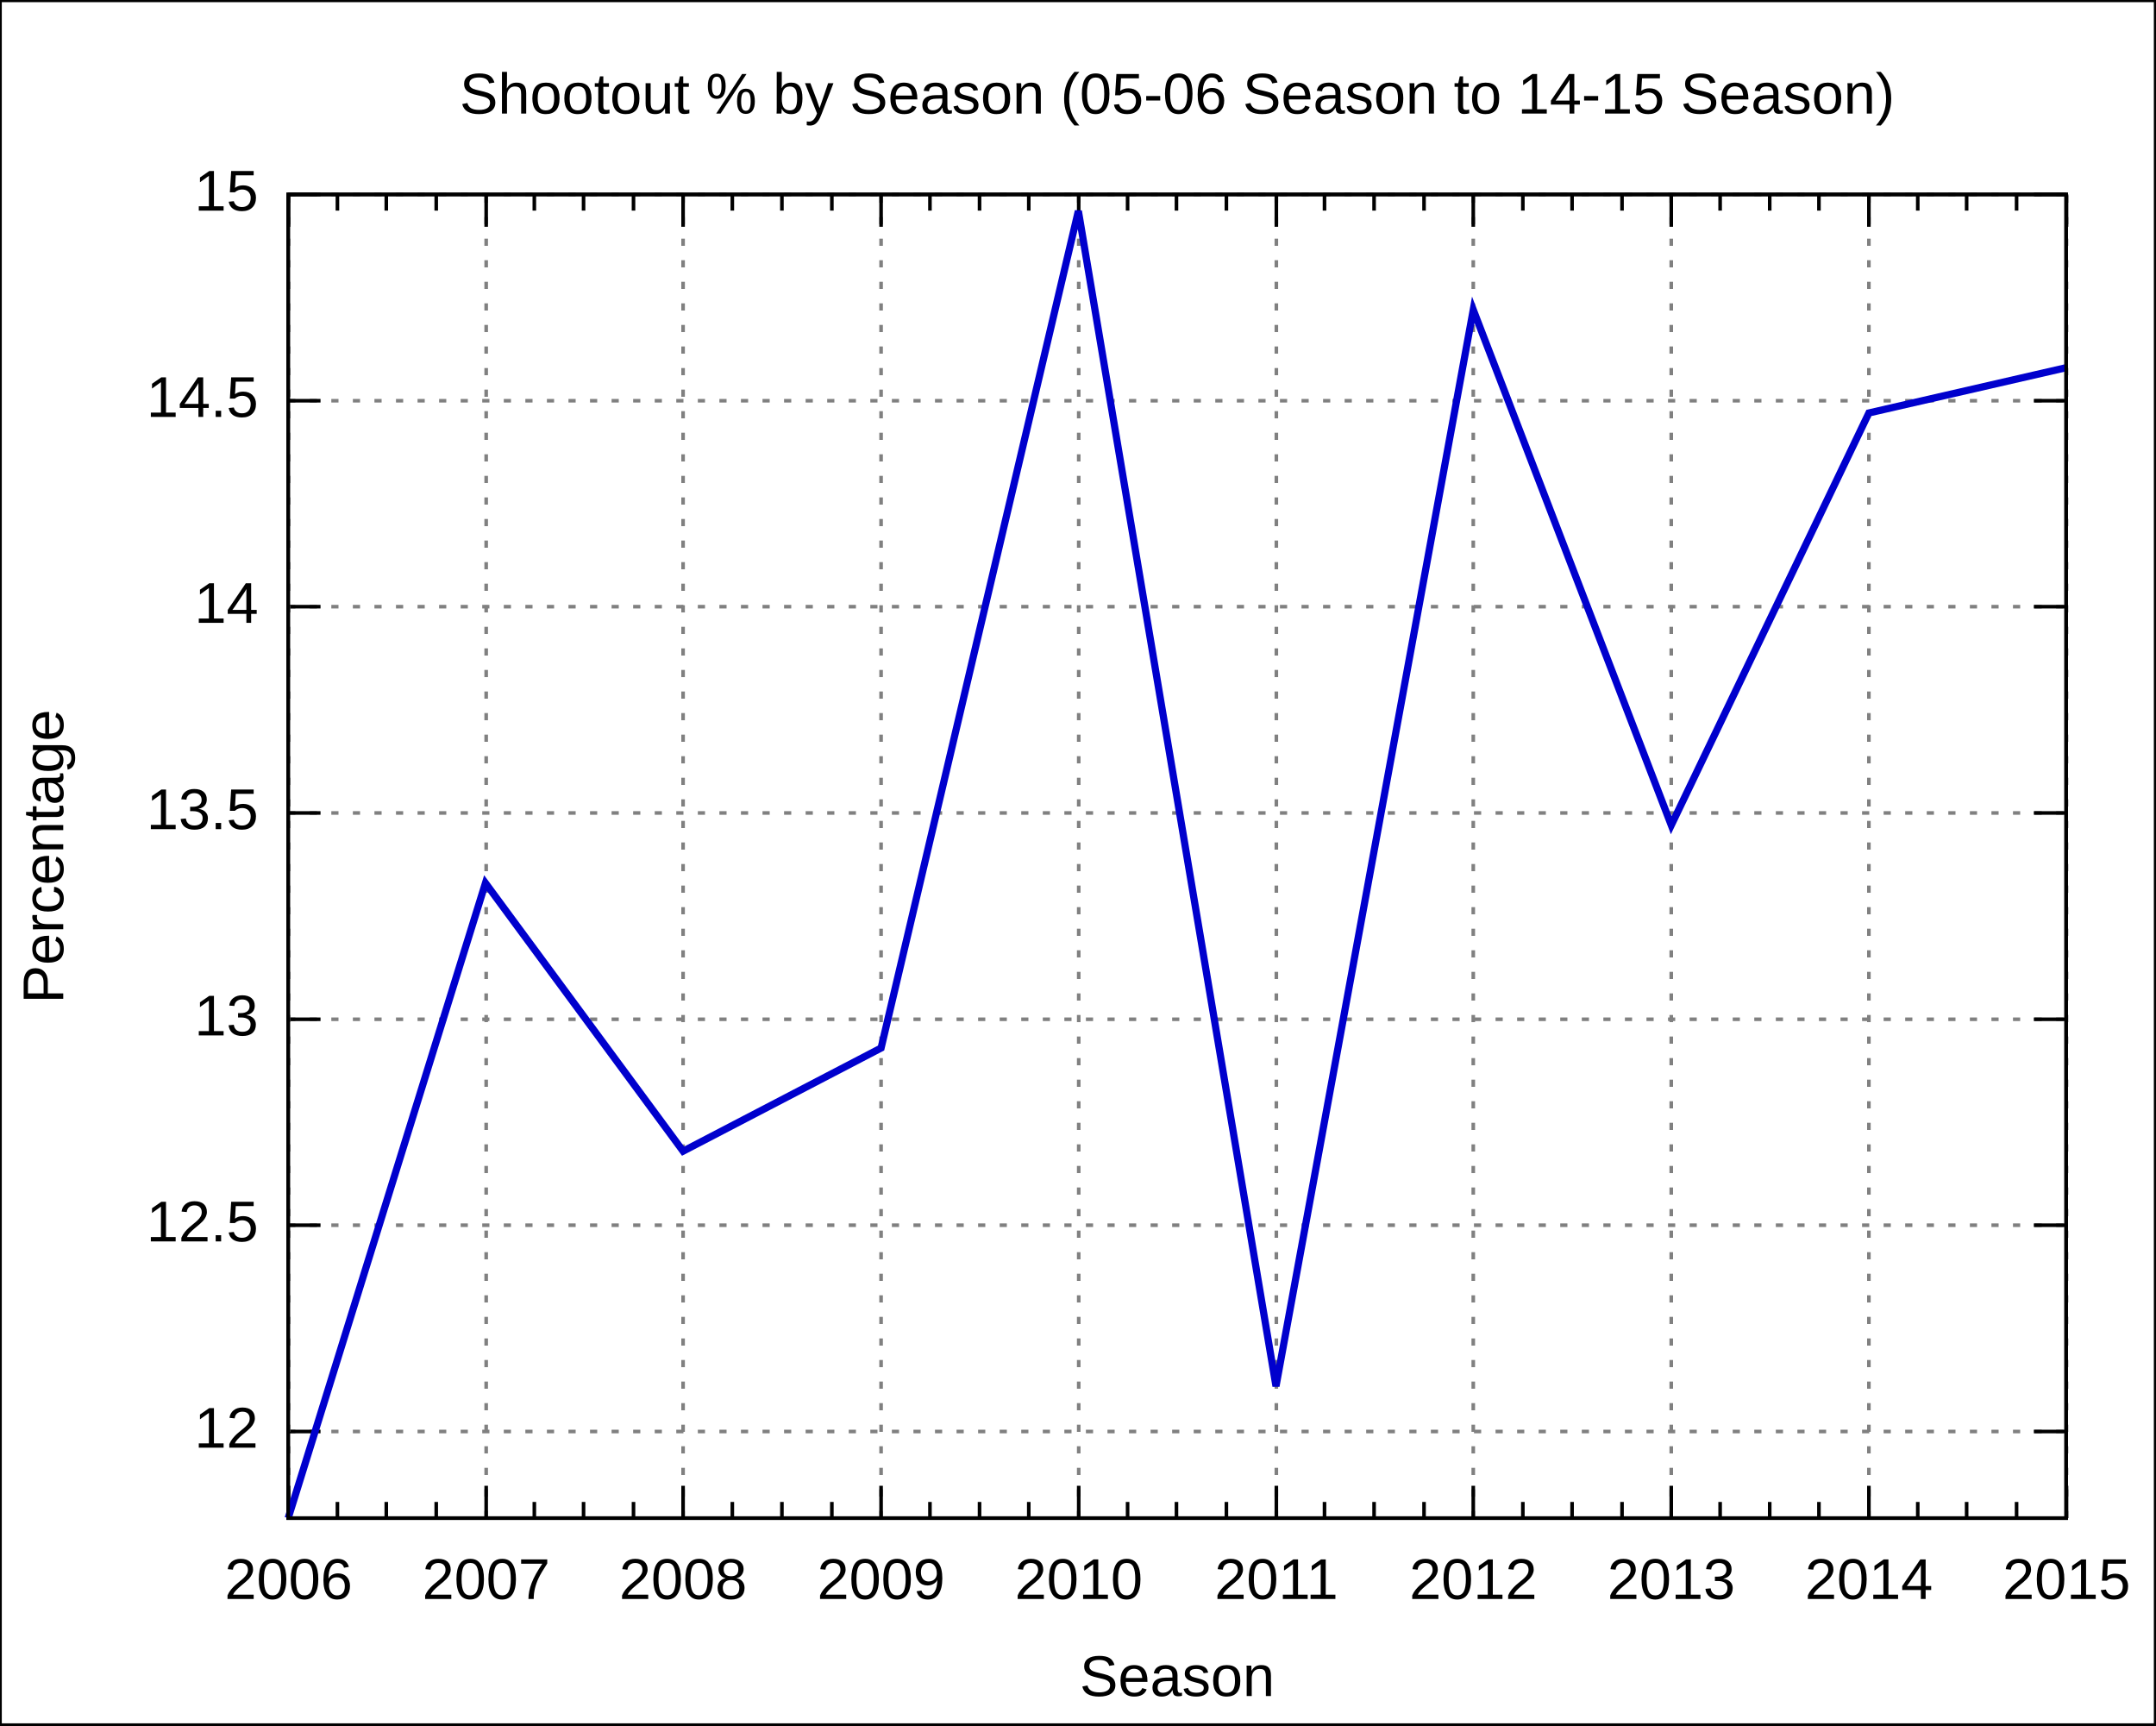
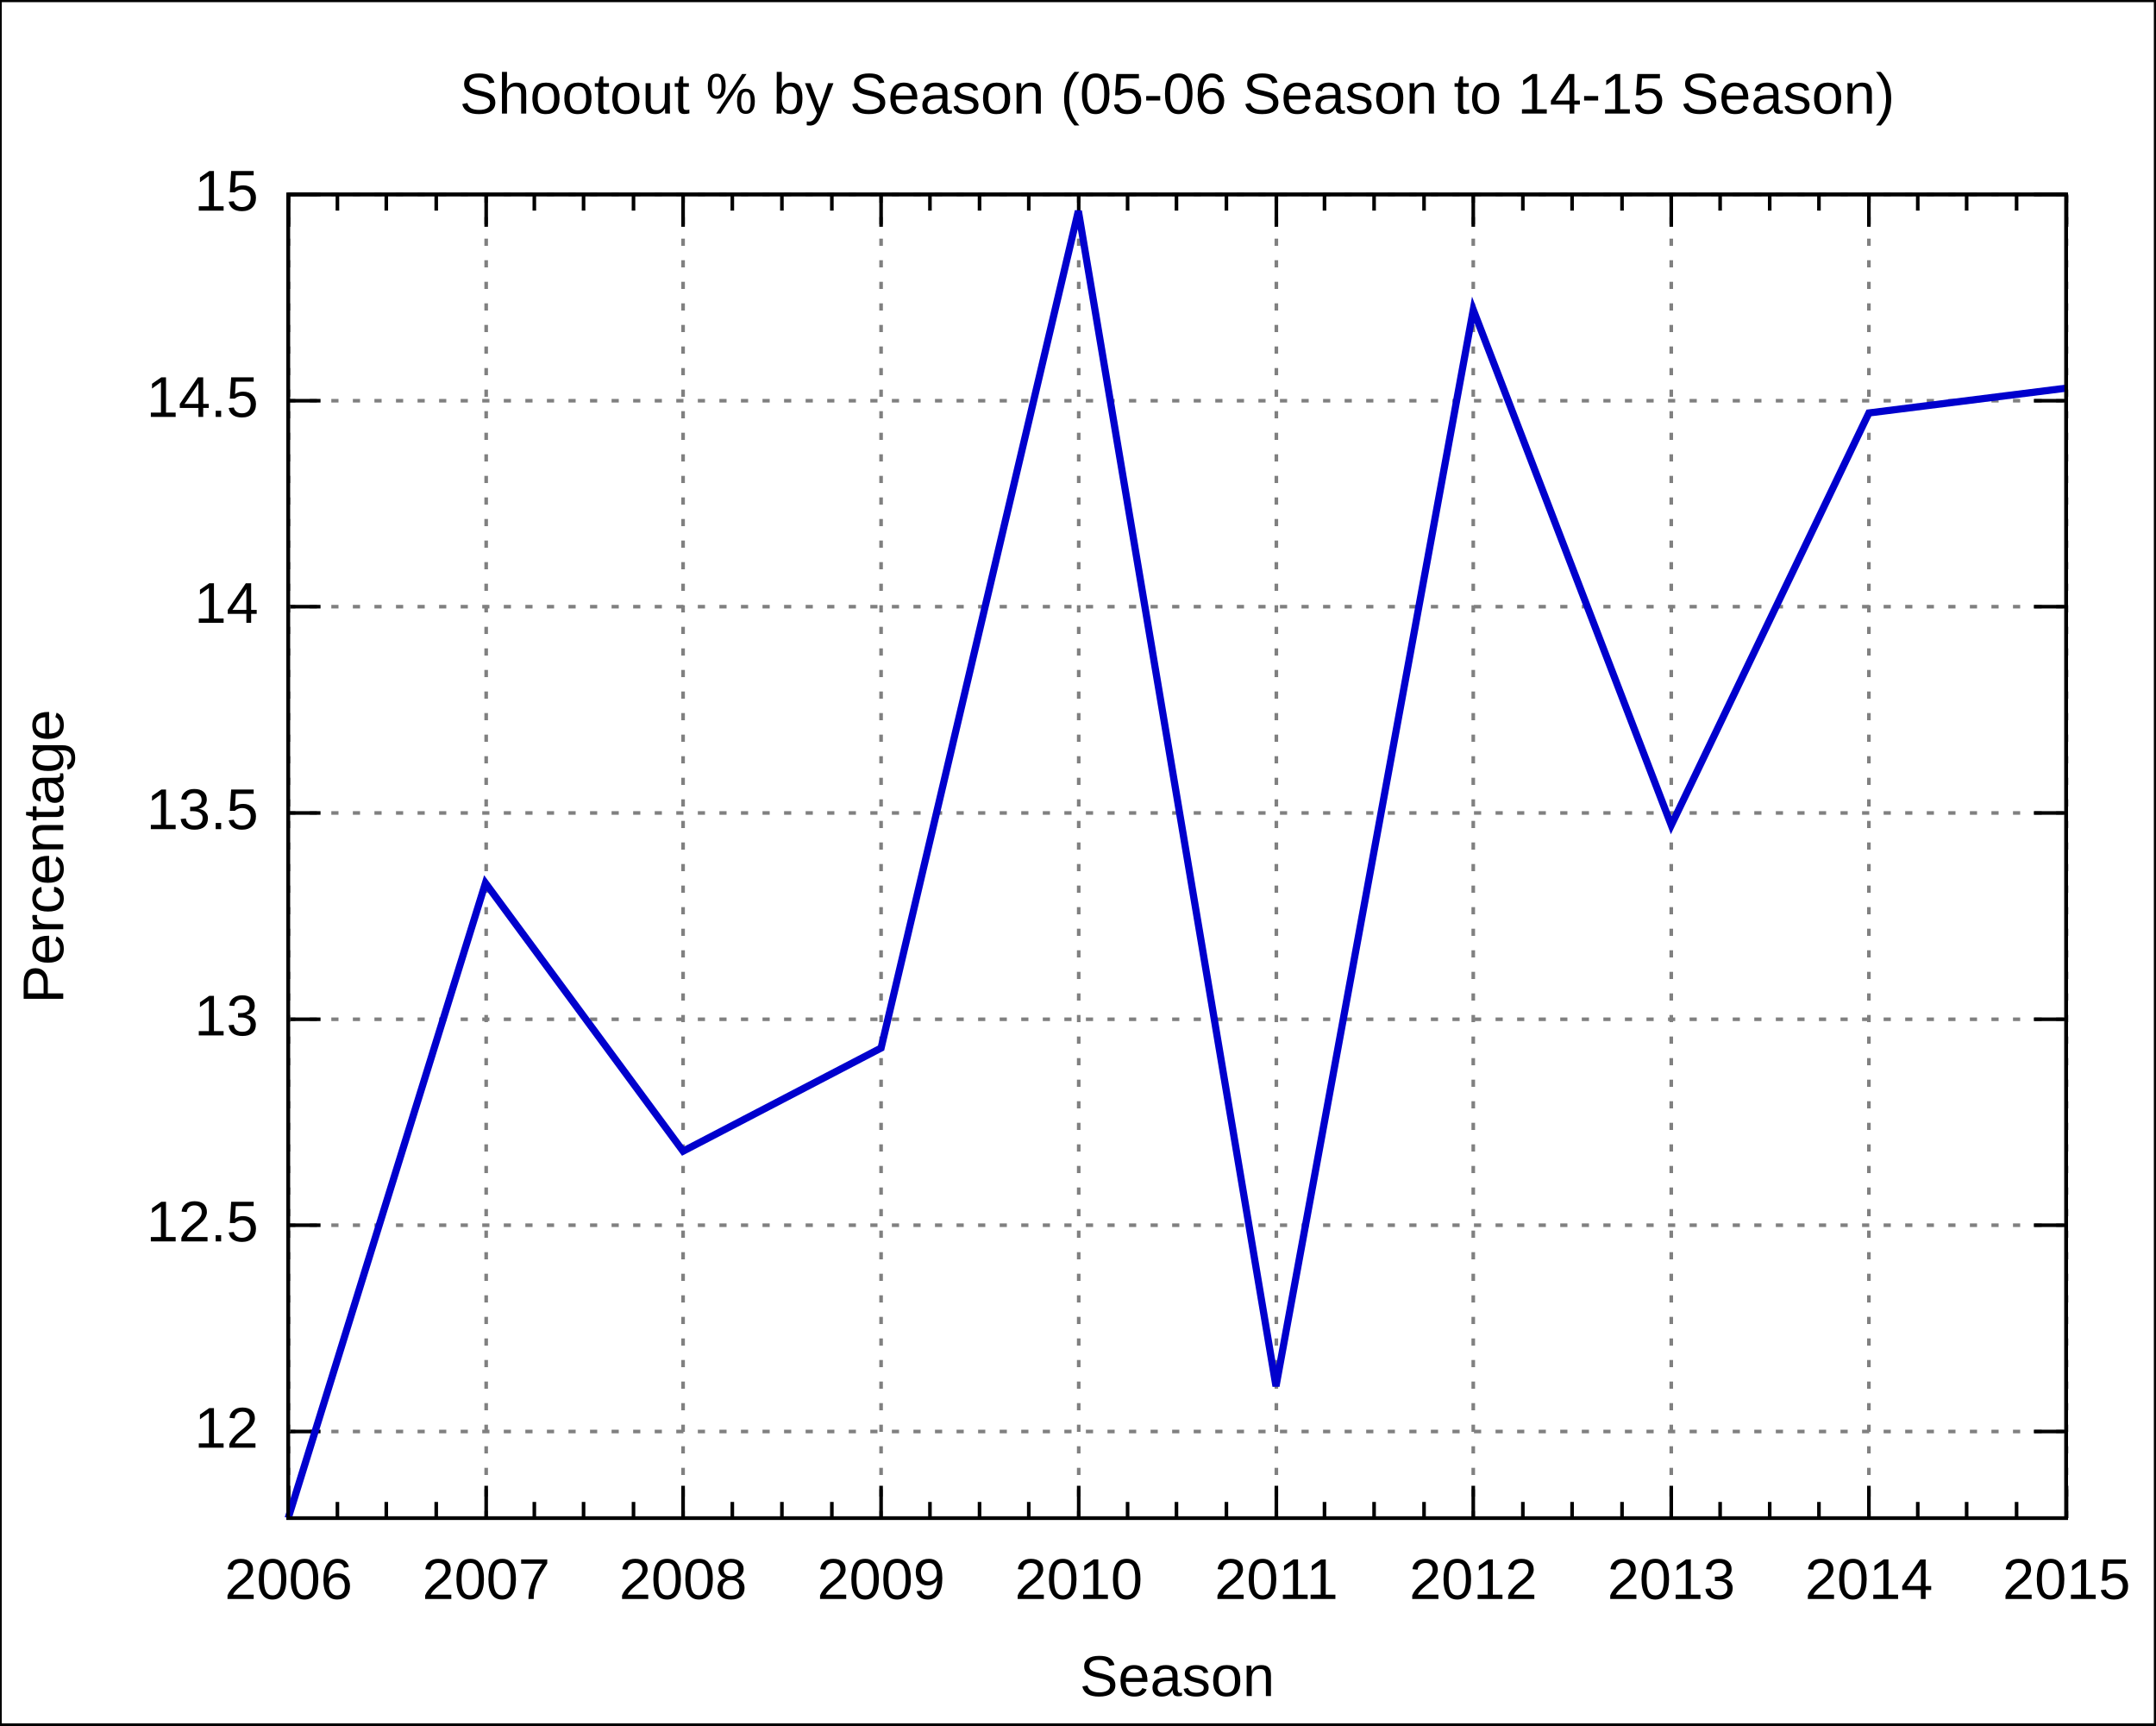
<svg xmlns="http://www.w3.org/2000/svg" xmlns:xlink="http://www.w3.org/1999/xlink" width="600" height="480" viewBox="0 0 600 480">
  <g id="gnuplot_canvas">
    <rect x="0" y="0" width="600" height="480" fill="none" />
    <defs>
      <circle id="gpDot" r="0.5" stroke-width="0.5" />
      <path id="gpPt0" stroke-width="0.222" stroke="currentColor" d="M-1,0 h2 M0,-1 v2" />
      <path id="gpPt1" stroke-width="0.222" stroke="currentColor" d="M-1,-1 L1,1 M1,-1 L-1,1" />
      <path id="gpPt2" stroke-width="0.222" stroke="currentColor" d="M-1,0 L1,0 M0,-1 L0,1 M-1,-1 L1,1 M-1,1 L1,-1" />
      <rect id="gpPt3" stroke-width="0.222" stroke="currentColor" x="-1" y="-1" width="2" height="2" />
      <rect id="gpPt4" stroke-width="0.222" stroke="currentColor" fill="currentColor" x="-1" y="-1" width="2" height="2" />
      <circle id="gpPt5" stroke-width="0.222" stroke="currentColor" cx="0" cy="0" r="1" />
      <use xlink:href="#gpPt5" id="gpPt6" fill="currentColor" stroke="none" />
      <path id="gpPt7" stroke-width="0.222" stroke="currentColor" d="M0,-1.33 L-1.33,0.67 L1.33,0.67 z" />
      <use xlink:href="#gpPt7" id="gpPt8" fill="currentColor" stroke="none" />
      <use xlink:href="#gpPt7" id="gpPt9" stroke="currentColor" transform="rotate(180)" />
      <use xlink:href="#gpPt9" id="gpPt10" fill="currentColor" stroke="none" />
      <use xlink:href="#gpPt3" id="gpPt11" stroke="currentColor" transform="rotate(45)" />
      <use xlink:href="#gpPt11" id="gpPt12" fill="currentColor" stroke="none" />
    </defs>
    <g style="fill:none; color:white; stroke:currentColor; stroke-width:1.00; stroke-linecap:butt; stroke-linejoin:miter">
</g>
    <g style="fill:none; color:black; stroke:currentColor; stroke-width:1.00; stroke-linecap:butt; stroke-linejoin:miter">
      <g style="stroke:none; shape-rendering:crispEdges">
        <polygon fill="rgb(255, 255, 255)" points="0.0,480.0 599.9,480.0 599.9,0.1 0.0,0.1 " />
      </g>
      <path stroke="black" d="M0.0,480.0 L0.0,0.1 L599.9,0.1 L599.9,480.0 L0.0,480.0  " />
    </g>
    <g style="fill:none; color:gray; stroke:currentColor; stroke-width:1.00; stroke-linecap:butt; stroke-linejoin:miter">
      <path stroke="gray" stroke-dasharray=" 2,4" class="gridline" d="M80.2,398.3 L575.0,398.3  " />
    </g>
    <g style="fill:none; color:black; stroke:currentColor; stroke-width:1.00; stroke-linecap:butt; stroke-linejoin:miter">
      <path stroke="black" d="M80.2,398.3 L89.2,398.3 M575.0,398.3 L566.0,398.3  " />
      <g transform="translate(71.9,402.8)" style="stroke:none; fill:black; font-family:Arial; font-size:12.00pt; text-anchor:end">
        <text> 12</text>
      </g>
    </g>
    <g style="fill:none; color:gray; stroke:currentColor; stroke-width:1.00; stroke-linecap:butt; stroke-linejoin:miter">
      <path stroke="gray" stroke-dasharray=" 2,4" class="gridline" d="M80.2,340.9 L575.0,340.9  " />
    </g>
    <g style="fill:none; color:black; stroke:currentColor; stroke-width:1.00; stroke-linecap:butt; stroke-linejoin:miter">
      <path stroke="black" d="M80.2,340.9 L89.2,340.9 M575.0,340.9 L566.0,340.9  " />
      <g transform="translate(71.9,345.4)" style="stroke:none; fill:black; font-family:Arial; font-size:12.00pt; text-anchor:end">
        <text> 12.5</text>
      </g>
    </g>
    <g style="fill:none; color:gray; stroke:currentColor; stroke-width:1.00; stroke-linecap:butt; stroke-linejoin:miter">
      <path stroke="gray" stroke-dasharray=" 2,4" class="gridline" d="M80.2,283.6 L575.0,283.6  " />
    </g>
    <g style="fill:none; color:black; stroke:currentColor; stroke-width:1.00; stroke-linecap:butt; stroke-linejoin:miter">
      <path stroke="black" d="M80.2,283.6 L89.2,283.6 M575.0,283.6 L566.0,283.6  " />
      <g transform="translate(71.9,288.1)" style="stroke:none; fill:black; font-family:Arial; font-size:12.00pt; text-anchor:end">
        <text> 13</text>
      </g>
    </g>
    <g style="fill:none; color:gray; stroke:currentColor; stroke-width:1.00; stroke-linecap:butt; stroke-linejoin:miter">
      <path stroke="gray" stroke-dasharray=" 2,4" class="gridline" d="M80.2,226.2 L575.0,226.2  " />
    </g>
    <g style="fill:none; color:black; stroke:currentColor; stroke-width:1.00; stroke-linecap:butt; stroke-linejoin:miter">
      <path stroke="black" d="M80.2,226.2 L89.2,226.2 M575.0,226.2 L566.0,226.2  " />
      <g transform="translate(71.9,230.7)" style="stroke:none; fill:black; font-family:Arial; font-size:12.00pt; text-anchor:end">
        <text> 13.5</text>
      </g>
    </g>
    <g style="fill:none; color:gray; stroke:currentColor; stroke-width:1.00; stroke-linecap:butt; stroke-linejoin:miter">
      <path stroke="gray" stroke-dasharray=" 2,4" class="gridline" d="M80.2,168.8 L575.0,168.8  " />
    </g>
    <g style="fill:none; color:black; stroke:currentColor; stroke-width:1.00; stroke-linecap:butt; stroke-linejoin:miter">
      <path stroke="black" d="M80.2,168.8 L89.2,168.8 M575.0,168.8 L566.0,168.8  " />
      <g transform="translate(71.9,173.3)" style="stroke:none; fill:black; font-family:Arial; font-size:12.00pt; text-anchor:end">
        <text> 14</text>
      </g>
    </g>
    <g style="fill:none; color:gray; stroke:currentColor; stroke-width:1.00; stroke-linecap:butt; stroke-linejoin:miter">
      <path stroke="gray" stroke-dasharray=" 2,4" class="gridline" d="M80.2,111.5 L575.0,111.5  " />
    </g>
    <g style="fill:none; color:black; stroke:currentColor; stroke-width:1.00; stroke-linecap:butt; stroke-linejoin:miter">
      <path stroke="black" d="M80.2,111.5 L89.2,111.5 M575.0,111.5 L566.0,111.5  " />
      <g transform="translate(71.9,116.0)" style="stroke:none; fill:black; font-family:Arial; font-size:12.00pt; text-anchor:end">
        <text> 14.5</text>
      </g>
    </g>
    <g style="fill:none; color:gray; stroke:currentColor; stroke-width:1.00; stroke-linecap:butt; stroke-linejoin:miter">
      <path stroke="gray" stroke-dasharray=" 2,4" class="gridline" d="M80.2,54.1 L575.0,54.1  " />
    </g>
    <g style="fill:none; color:black; stroke:currentColor; stroke-width:1.00; stroke-linecap:butt; stroke-linejoin:miter">
      <path stroke="black" d="M80.2,54.1 L89.2,54.1 M575.0,54.1 L566.0,54.1  " />
      <g transform="translate(71.9,58.6)" style="stroke:none; fill:black; font-family:Arial; font-size:12.00pt; text-anchor:end">
        <text> 15</text>
      </g>
    </g>
    <g style="fill:none; color:gray; stroke:currentColor; stroke-width:1.00; stroke-linecap:butt; stroke-linejoin:miter">
      <path stroke="gray" stroke-dasharray=" 2,4" class="gridline" d="M80.3,422.4 L80.3,54.1  " />
    </g>
    <g style="fill:none; color:black; stroke:currentColor; stroke-width:1.00; stroke-linecap:butt; stroke-linejoin:miter">
      <path stroke="black" d="M80.3,422.4 L80.3,413.4 M80.3,54.1 L80.3,63.1  " />
      <g transform="translate(80.3,444.9)" style="stroke:none; fill:black; font-family:Arial; font-size:12.00pt; text-anchor:middle">
        <text>2006</text>
      </g>
      <path stroke="black" d="M93.9,422.4 L93.9,417.9 M93.9,54.1 L93.9,58.6 M107.5,422.4 L107.5,417.9 M107.5,54.1 L107.5,58.6    M121.4,422.4 L121.4,417.9 M121.4,54.1 L121.4,58.6  " />
    </g>
    <g style="fill:none; color:gray; stroke:currentColor; stroke-width:1.00; stroke-linecap:butt; stroke-linejoin:miter">
      <path stroke="gray" stroke-dasharray=" 2,4" class="gridline" d="M135.3,422.4 L135.3,54.1  " />
    </g>
    <g style="fill:none; color:black; stroke:currentColor; stroke-width:1.00; stroke-linecap:butt; stroke-linejoin:miter">
      <path stroke="black" d="M135.3,422.4 L135.3,413.4 M135.3,54.1 L135.3,63.1  " />
      <g transform="translate(135.3,444.9)" style="stroke:none; fill:black; font-family:Arial; font-size:12.00pt; text-anchor:middle">
        <text>2007</text>
      </g>
      <path stroke="black" d="M148.7,422.4 L148.7,417.9 M148.7,54.1 L148.7,58.6 M162.4,422.4 L162.4,417.9 M162.4,54.1 L162.4,58.6    M176.3,422.4 L176.3,417.9 M176.3,54.1 L176.3,58.6  " />
    </g>
    <g style="fill:none; color:gray; stroke:currentColor; stroke-width:1.00; stroke-linecap:butt; stroke-linejoin:miter">
      <path stroke="gray" stroke-dasharray=" 2,4" class="gridline" d="M190.1,422.4 L190.1,54.1  " />
    </g>
    <g style="fill:none; color:black; stroke:currentColor; stroke-width:1.00; stroke-linecap:butt; stroke-linejoin:miter">
      <path stroke="black" d="M190.1,422.4 L190.1,413.4 M190.1,54.1 L190.1,63.1  " />
      <g transform="translate(190.1,444.9)" style="stroke:none; fill:black; font-family:Arial; font-size:12.00pt; text-anchor:middle">
        <text>2008</text>
      </g>
      <path stroke="black" d="M203.8,422.4 L203.8,417.9 M203.8,54.1 L203.8,58.6 M217.6,422.4 L217.6,417.9 M217.6,54.1 L217.6,58.6    M231.5,422.4 L231.5,417.9 M231.5,54.1 L231.5,58.6  " />
    </g>
    <g style="fill:none; color:gray; stroke:currentColor; stroke-width:1.00; stroke-linecap:butt; stroke-linejoin:miter">
      <path stroke="gray" stroke-dasharray=" 2,4" class="gridline" d="M245.2,422.4 L245.2,54.1  " />
    </g>
    <g style="fill:none; color:black; stroke:currentColor; stroke-width:1.00; stroke-linecap:butt; stroke-linejoin:miter">
      <path stroke="black" d="M245.2,422.4 L245.2,413.4 M245.2,54.1 L245.2,63.1  " />
      <g transform="translate(245.2,444.9)" style="stroke:none; fill:black; font-family:Arial; font-size:12.00pt; text-anchor:middle">
        <text>2009</text>
      </g>
      <path stroke="black" d="M258.8,422.4 L258.8,417.9 M258.8,54.1 L258.8,58.6 M272.6,422.4 L272.6,417.9 M272.6,54.1 L272.6,58.6    M286.3,422.4 L286.3,417.9 M286.3,54.1 L286.3,58.6  " />
    </g>
    <g style="fill:none; color:gray; stroke:currentColor; stroke-width:1.00; stroke-linecap:butt; stroke-linejoin:miter">
      <path stroke="gray" stroke-dasharray=" 2,4" class="gridline" d="M300.2,422.4 L300.2,54.1  " />
    </g>
    <g style="fill:none; color:black; stroke:currentColor; stroke-width:1.00; stroke-linecap:butt; stroke-linejoin:miter">
      <path stroke="black" d="M300.2,422.4 L300.2,413.4 M300.2,54.1 L300.2,63.1  " />
      <g transform="translate(300.2,444.9)" style="stroke:none; fill:black; font-family:Arial; font-size:12.00pt; text-anchor:middle">
        <text>2010</text>
      </g>
      <path stroke="black" d="M313.8,422.4 L313.8,417.9 M313.8,54.1 L313.8,58.6 M327.4,422.4 L327.4,417.9 M327.4,54.1 L327.4,58.6    M341.3,422.4 L341.3,417.9 M341.3,54.1 L341.3,58.6  " />
    </g>
    <g style="fill:none; color:gray; stroke:currentColor; stroke-width:1.00; stroke-linecap:butt; stroke-linejoin:miter">
      <path stroke="gray" stroke-dasharray=" 2,4" class="gridline" d="M355.2,422.4 L355.2,54.1  " />
    </g>
    <g style="fill:none; color:black; stroke:currentColor; stroke-width:1.00; stroke-linecap:butt; stroke-linejoin:miter">
      <path stroke="black" d="M355.2,422.4 L355.2,413.4 M355.2,54.1 L355.2,63.1  " />
      <g transform="translate(355.2,444.9)" style="stroke:none; fill:black; font-family:Arial; font-size:12.00pt; text-anchor:middle">
        <text>2011</text>
      </g>
      <path stroke="black" d="M368.6,422.4 L368.6,417.9 M368.6,54.1 L368.6,58.6 M382.4,422.4 L382.4,417.9 M382.4,54.1 L382.4,58.6    M396.3,422.4 L396.3,417.9 M396.3,54.1 L396.3,58.6  " />
    </g>
    <g style="fill:none; color:gray; stroke:currentColor; stroke-width:1.00; stroke-linecap:butt; stroke-linejoin:miter">
      <path stroke="gray" stroke-dasharray=" 2,4" class="gridline" d="M410.0,422.4 L410.0,54.1  " />
    </g>
    <g style="fill:none; color:black; stroke:currentColor; stroke-width:1.00; stroke-linecap:butt; stroke-linejoin:miter">
      <path stroke="black" d="M410.0,422.4 L410.0,413.4 M410.0,54.1 L410.0,63.1  " />
      <g transform="translate(410.0,444.9)" style="stroke:none; fill:black; font-family:Arial; font-size:12.00pt; text-anchor:middle">
        <text>2012</text>
      </g>
      <path stroke="black" d="M423.8,422.4 L423.8,417.9 M423.8,54.1 L423.8,58.6 M437.5,422.4 L437.5,417.9 M437.5,54.1 L437.5,58.6    M451.4,422.4 L451.4,417.9 M451.4,54.1 L451.4,58.6  " />
    </g>
    <g style="fill:none; color:gray; stroke:currentColor; stroke-width:1.00; stroke-linecap:butt; stroke-linejoin:miter">
      <path stroke="gray" stroke-dasharray=" 2,4" class="gridline" d="M465.1,422.4 L465.1,54.1  " />
    </g>
    <g style="fill:none; color:black; stroke:currentColor; stroke-width:1.00; stroke-linecap:butt; stroke-linejoin:miter">
      <path stroke="black" d="M465.1,422.4 L465.1,413.4 M465.1,54.1 L465.1,63.1  " />
      <g transform="translate(465.1,444.9)" style="stroke:none; fill:black; font-family:Arial; font-size:12.00pt; text-anchor:middle">
        <text>2013</text>
      </g>
      <path stroke="black" d="M478.7,422.4 L478.7,417.9 M478.7,54.1 L478.7,58.6 M492.5,422.4 L492.5,417.9 M492.5,54.1 L492.5,58.6    M506.2,422.4 L506.2,417.9 M506.2,54.1 L506.2,58.6  " />
    </g>
    <g style="fill:none; color:gray; stroke:currentColor; stroke-width:1.00; stroke-linecap:butt; stroke-linejoin:miter">
      <path stroke="gray" stroke-dasharray=" 2,4" class="gridline" d="M520.1,422.4 L520.1,63.1 L520.1,54.1  " />
    </g>
    <g style="fill:none; color:black; stroke:currentColor; stroke-width:1.00; stroke-linecap:butt; stroke-linejoin:miter">
      <path stroke="black" d="M520.1,422.4 L520.1,413.4 M520.1,54.1 L520.1,63.1  " />
      <g transform="translate(520.1,444.9)" style="stroke:none; fill:black; font-family:Arial; font-size:12.00pt; text-anchor:middle">
        <text>2014</text>
      </g>
      <path stroke="black" d="M533.7,422.4 L533.7,417.9 M533.7,54.1 L533.7,58.6 M547.3,422.4 L547.3,417.9 M547.3,54.1 L547.3,58.6    M561.2,422.4 L561.2,417.9 M561.2,54.1 L561.2,58.6  " />
    </g>
    <g style="fill:none; color:gray; stroke:currentColor; stroke-width:1.00; stroke-linecap:butt; stroke-linejoin:miter">
      <path stroke="gray" stroke-dasharray=" 2,4" class="gridline" d="M575.1,422.4 L575.1,54.1  " />
    </g>
    <g style="fill:none; color:black; stroke:currentColor; stroke-width:1.00; stroke-linecap:butt; stroke-linejoin:miter">
      <path stroke="black" d="M575.1,422.4 L575.1,413.4 M575.1,54.1 L575.1,63.1  " />
      <g transform="translate(575.1,444.9)" style="stroke:none; fill:black; font-family:Arial; font-size:12.00pt; text-anchor:middle">
        <text>2015</text>
      </g>
      <path stroke="black" d="M80.2,54.1 L80.2,422.4 L575.0,422.4 L575.0,54.1 L80.2,54.1 Z  " />
      <g transform="translate(17.6,238.3) rotate(270)" style="stroke:none; fill:black; font-family:Arial; font-size:12.00pt; text-anchor:middle">
        <text>Percentage</text>
      </g>
      <g transform="translate(327.6,471.9)" style="stroke:none; fill:black; font-family:Arial; font-size:12.00pt; text-anchor:middle">
        <text>Season</text>
      </g>
      <g transform="translate(327.6,31.6)" style="stroke:none; fill:black; font-family:Arial; font-size:12.00pt; text-anchor:middle">
        <text>Shootout % by Season (05-06 Season to 14-15 Season)</text>
      </g>
    </g>
    <g id="gnuplot_plot_1">
      <g style="fill:none; color:white; stroke:black; stroke-width:2.00; stroke-linecap:butt; stroke-linejoin:miter">
</g>
      <g style="fill:none; color:red; stroke:currentColor; stroke-width:2.00; stroke-linecap:butt; stroke-linejoin:miter">
-         <path stroke="rgb(  0,   0, 205)" d="M575.0,102.3 L520.1,114.9 L465.1,229.6 L410.0,86.2 L355.1,385.7 L300.1,58.7 L245.2,291.6 L190.1,320.3    L135.1,245.7 L80.2,422.4  " />
+         <path stroke="rgb(  0,   0, 205)" d="M575.0,108.0 L520.1,114.9 L465.1,229.6 L410.0,86.2 L355.1,385.7 L300.1,58.7 L245.2,291.6 L190.1,320.3    L135.1,245.7 L80.2,422.4  " />
      </g>
    </g>
    <g style="fill:none; color:white; stroke:rgb(  0,   0, 205); stroke-width:1.00; stroke-linecap:butt; stroke-linejoin:miter">
</g>
    <g style="fill:none; color:black; stroke:currentColor; stroke-width:1.00; stroke-linecap:butt; stroke-linejoin:miter">
      <path stroke="black" d="M80.2,54.1 L80.2,422.4 L575.0,422.4 L575.0,54.1 L80.2,54.1 Z  " />
    </g>
  </g>
</svg>
